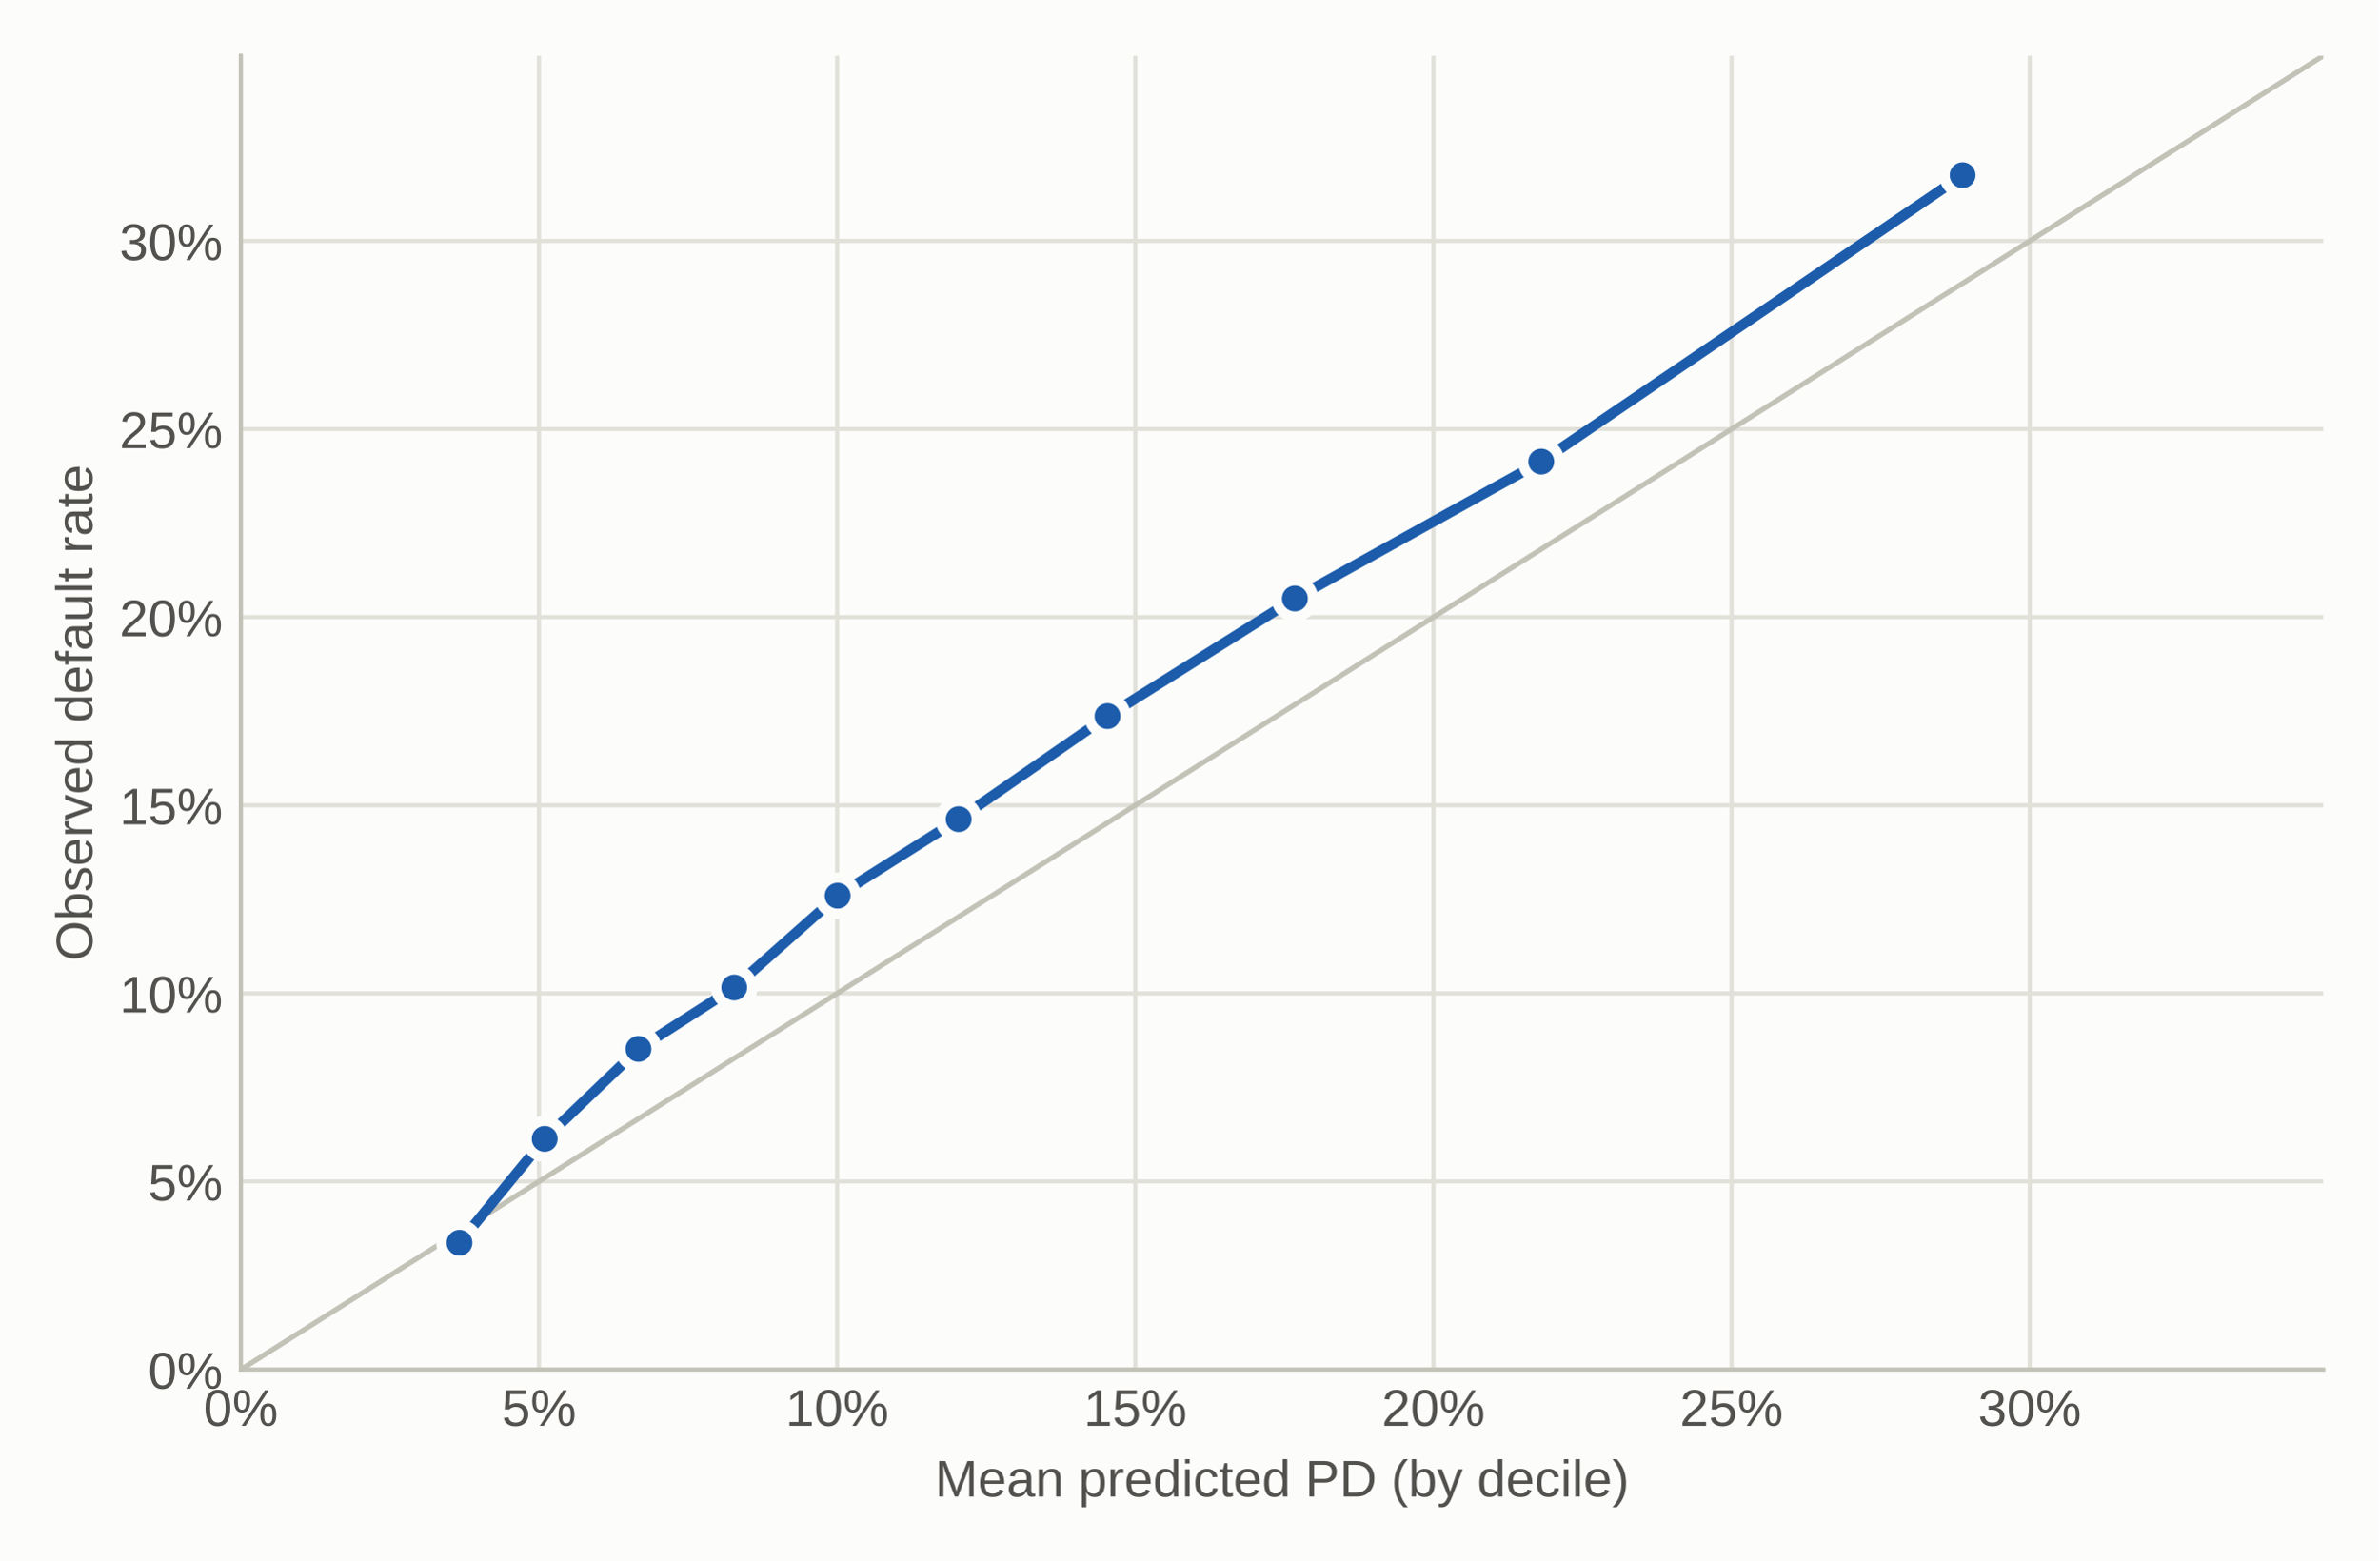
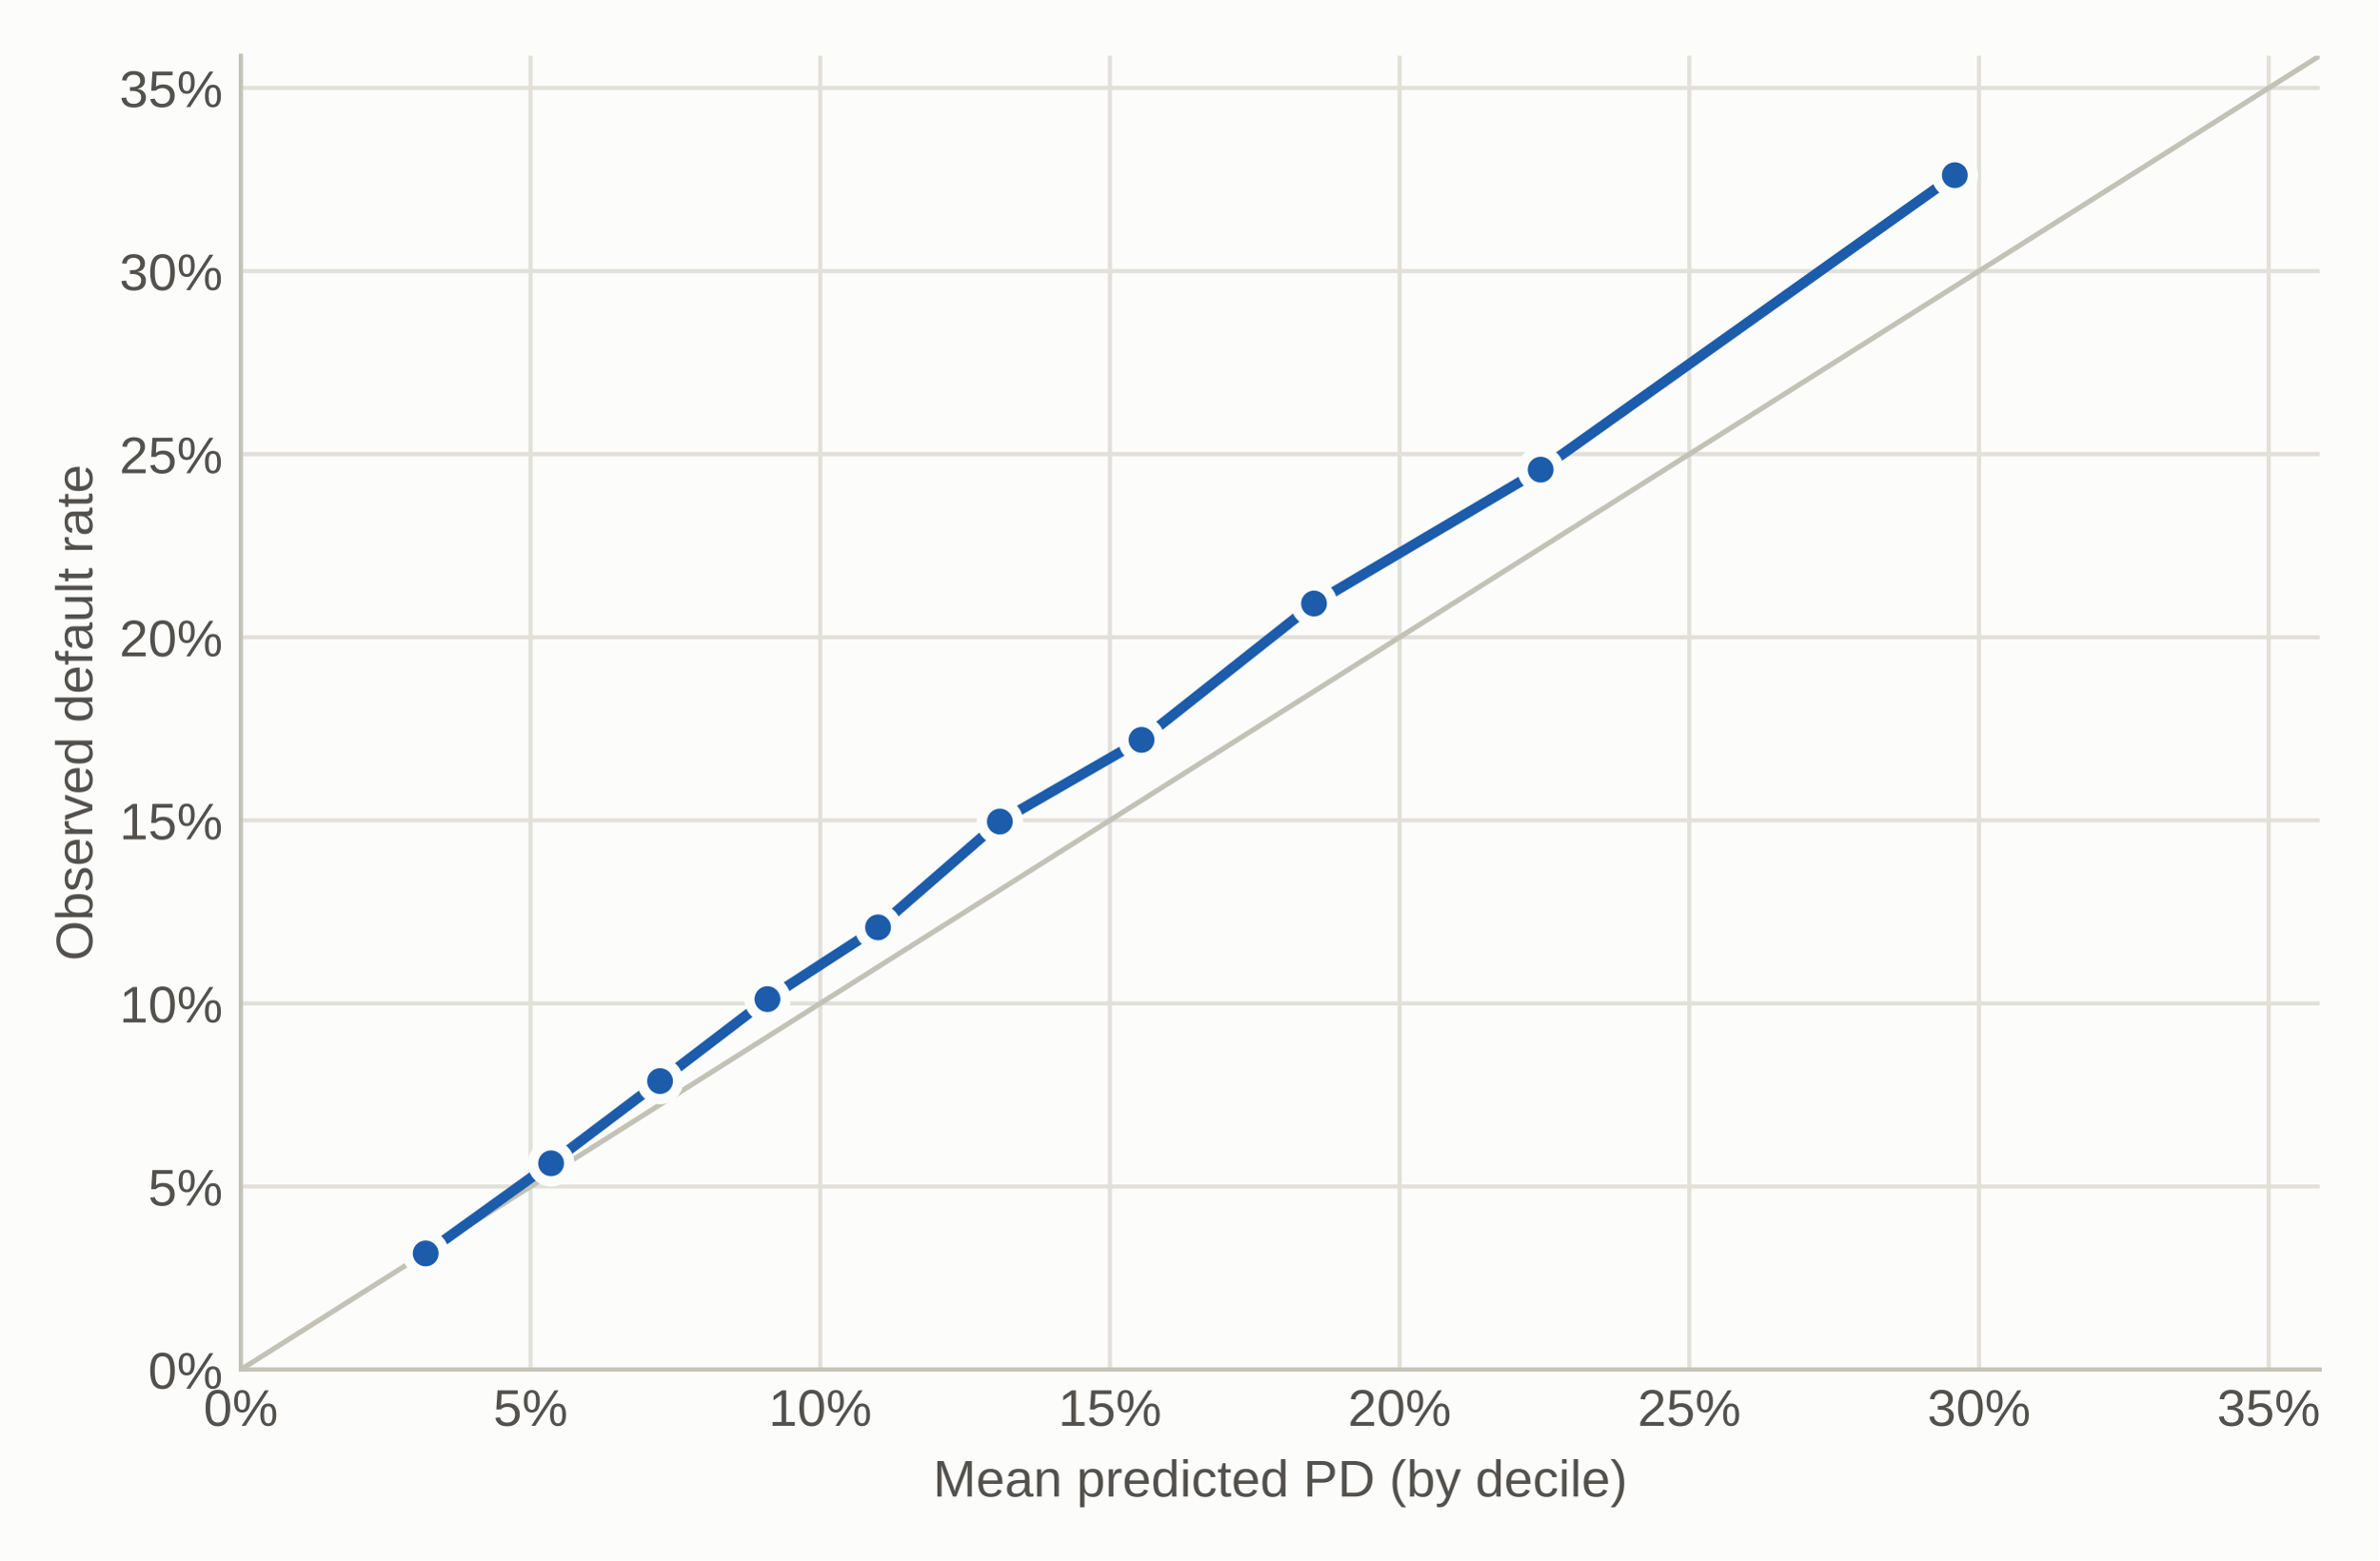
<svg xmlns="http://www.w3.org/2000/svg" xmlns:xlink="http://www.w3.org/1999/xlink" width="460.8pt" height="302.4pt" viewBox="0 0 460.8 302.4" version="1.1">
  <defs>
    <style type="text/css">*{stroke-linejoin: round; stroke-linecap: butt}</style>
  </defs>
  <g id="figure_1">
    <g id="patch_1">
      <path d="M 0 302.4  L 460.8 302.4  L 460.8 0  L 0 0  z " style="fill: #fcfcfb" />
    </g>
    <g id="axes_1">
      <g id="patch_2">
-         <path d="M 46.65 265.38  L 450 265.38  L 450 10.8  L 46.65 10.8  z " style="fill: #fcfcfb" />
+         <path d="M 46.65 265.38  L 449.305 265.38  L 449.305 10.8  L 46.65 10.8  z " style="fill: #fcfcfb" />
      </g>
      <g id="matplotlib.axis_1">
        <g id="xtick_1">
          <g id="line2d_1">
-             <path d="M 46.65 265.38  L 46.65 10.8  " clip-path="url(#p45bcf01f2d)" style="fill: none; stroke: #e1e0d9; stroke-width: 0.8; stroke-linecap: square" />
+             <path d="M 46.65 265.38  L 46.65 10.8  " clip-path="url(#p8dd56efabe)" style="fill: none; stroke: #e1e0d9; stroke-width: 0.8; stroke-linecap: square" />
          </g>
          <g id="line2d_2" />
          <g id="text_1">
            <text style="font-size: 10px; font-family: 'Segoe UI', 'Arial', 'DejaVu Sans'; text-anchor: middle; fill: #52514e" x="46.65" y="276.283" transform="rotate(-0 46.65 276.2831)">0%</text>
          </g>
        </g>
        <g id="xtick_2">
          <g id="line2d_3">
-             <path d="M 104.399 265.38  L 104.399 10.8  " clip-path="url(#p45bcf01f2d)" style="fill: none; stroke: #e1e0d9; stroke-width: 0.8; stroke-linecap: square" />
+             <path d="M 102.762 265.38  L 102.762 10.8  " clip-path="url(#p8dd56efabe)" style="fill: none; stroke: #e1e0d9; stroke-width: 0.8; stroke-linecap: square" />
          </g>
          <g id="line2d_4" />
          <g id="text_2">
-             <text style="font-size: 10px; font-family: 'Segoe UI', 'Arial', 'DejaVu Sans'; text-anchor: middle; fill: #52514e" x="104.399" y="276.283" transform="rotate(-0 104.3989 276.2831)">5%</text>
+             <text style="font-size: 10px; font-family: 'Segoe UI', 'Arial', 'DejaVu Sans'; text-anchor: middle; fill: #52514e" x="102.762" y="276.283" transform="rotate(-0 102.762 276.2831)">5%</text>
          </g>
        </g>
        <g id="xtick_3">
          <g id="line2d_5">
-             <path d="M 162.148 265.38  L 162.148 10.8  " clip-path="url(#p45bcf01f2d)" style="fill: none; stroke: #e1e0d9; stroke-width: 0.8; stroke-linecap: square" />
+             <path d="M 158.874 265.38  L 158.874 10.8  " clip-path="url(#p8dd56efabe)" style="fill: none; stroke: #e1e0d9; stroke-width: 0.8; stroke-linecap: square" />
          </g>
          <g id="line2d_6" />
          <g id="text_3">
-             <text style="font-size: 10px; font-family: 'Segoe UI', 'Arial', 'DejaVu Sans'; text-anchor: middle; fill: #52514e" x="162.148" y="276.283" transform="rotate(-0 162.1478 276.2831)">10%</text>
+             <text style="font-size: 10px; font-family: 'Segoe UI', 'Arial', 'DejaVu Sans'; text-anchor: middle; fill: #52514e" x="158.874" y="276.283" transform="rotate(-0 158.8739 276.2831)">10%</text>
          </g>
        </g>
        <g id="xtick_4">
          <g id="line2d_7">
-             <path d="M 219.897 265.38  L 219.897 10.8  " clip-path="url(#p45bcf01f2d)" style="fill: none; stroke: #e1e0d9; stroke-width: 0.8; stroke-linecap: square" />
+             <path d="M 214.986 265.38  L 214.986 10.8  " clip-path="url(#p8dd56efabe)" style="fill: none; stroke: #e1e0d9; stroke-width: 0.8; stroke-linecap: square" />
          </g>
          <g id="line2d_8" />
          <g id="text_4">
-             <text style="font-size: 10px; font-family: 'Segoe UI', 'Arial', 'DejaVu Sans'; text-anchor: middle; fill: #52514e" x="219.897" y="276.283" transform="rotate(-0 219.8967 276.2831)">15%</text>
+             <text style="font-size: 10px; font-family: 'Segoe UI', 'Arial', 'DejaVu Sans'; text-anchor: middle; fill: #52514e" x="214.986" y="276.283" transform="rotate(-0 214.9859 276.2831)">15%</text>
          </g>
        </g>
        <g id="xtick_5">
          <g id="line2d_9">
-             <path d="M 277.646 265.38  L 277.646 10.8  " clip-path="url(#p45bcf01f2d)" style="fill: none; stroke: #e1e0d9; stroke-width: 0.8; stroke-linecap: square" />
+             <path d="M 271.098 265.38  L 271.098 10.8  " clip-path="url(#p8dd56efabe)" style="fill: none; stroke: #e1e0d9; stroke-width: 0.8; stroke-linecap: square" />
          </g>
          <g id="line2d_10" />
          <g id="text_5">
-             <text style="font-size: 10px; font-family: 'Segoe UI', 'Arial', 'DejaVu Sans'; text-anchor: middle; fill: #52514e" x="277.646" y="276.283" transform="rotate(-0 277.6457 276.2831)">20%</text>
+             <text style="font-size: 10px; font-family: 'Segoe UI', 'Arial', 'DejaVu Sans'; text-anchor: middle; fill: #52514e" x="271.098" y="276.283" transform="rotate(-0 271.0978 276.2831)">20%</text>
          </g>
        </g>
        <g id="xtick_6">
          <g id="line2d_11">
-             <path d="M 335.395 265.38  L 335.395 10.8  " clip-path="url(#p45bcf01f2d)" style="fill: none; stroke: #e1e0d9; stroke-width: 0.8; stroke-linecap: square" />
+             <path d="M 327.21 265.38  L 327.21 10.8  " clip-path="url(#p8dd56efabe)" style="fill: none; stroke: #e1e0d9; stroke-width: 0.8; stroke-linecap: square" />
          </g>
          <g id="line2d_12" />
          <g id="text_6">
-             <text style="font-size: 10px; font-family: 'Segoe UI', 'Arial', 'DejaVu Sans'; text-anchor: middle; fill: #52514e" x="335.395" y="276.283" transform="rotate(-0 335.3946 276.2831)">25%</text>
+             <text style="font-size: 10px; font-family: 'Segoe UI', 'Arial', 'DejaVu Sans'; text-anchor: middle; fill: #52514e" x="327.21" y="276.283" transform="rotate(-0 327.2098 276.2831)">25%</text>
          </g>
        </g>
        <g id="xtick_7">
          <g id="line2d_13">
-             <path d="M 393.143 265.38  L 393.143 10.8  " clip-path="url(#p45bcf01f2d)" style="fill: none; stroke: #e1e0d9; stroke-width: 0.8; stroke-linecap: square" />
+             <path d="M 383.322 265.38  L 383.322 10.8  " clip-path="url(#p8dd56efabe)" style="fill: none; stroke: #e1e0d9; stroke-width: 0.8; stroke-linecap: square" />
          </g>
          <g id="line2d_14" />
          <g id="text_7">
-             <text style="font-size: 10px; font-family: 'Segoe UI', 'Arial', 'DejaVu Sans'; text-anchor: middle; fill: #52514e" x="393.143" y="276.283" transform="rotate(-0 393.1435 276.2831)">30%</text>
-           </g>
-         </g>
-         <g id="text_8">
-           <text style="font-size: 10px; font-family: 'Segoe UI', 'Arial', 'DejaVu Sans'; text-anchor: middle; fill: #52514e" x="248.325" y="289.986" transform="rotate(-0 248.325 289.9862)">Mean predicted PD (by decile)</text>
+             <text style="font-size: 10px; font-family: 'Segoe UI', 'Arial', 'DejaVu Sans'; text-anchor: middle; fill: #52514e" x="383.322" y="276.283" transform="rotate(-0 383.3217 276.2831)">30%</text>
+           </g>
+         </g>
+         <g id="xtick_8">
+           <g id="line2d_15">
+             <path d="M 439.434 265.38  L 439.434 10.8  " clip-path="url(#p8dd56efabe)" style="fill: none; stroke: #e1e0d9; stroke-width: 0.8; stroke-linecap: square" />
+           </g>
+           <g id="line2d_16" />
+           <g id="text_8">
+             <text style="font-size: 10px; font-family: 'Segoe UI', 'Arial', 'DejaVu Sans'; text-anchor: middle; fill: #52514e" x="439.434" y="276.283" transform="rotate(-0 439.4337 276.2831)">35%</text>
+           </g>
+         </g>
+         <g id="text_9">
+           <text style="font-size: 10px; font-family: 'Segoe UI', 'Arial', 'DejaVu Sans'; text-anchor: middle; fill: #52514e" x="247.978" y="289.986" transform="rotate(-0 247.9776 289.9862)">Mean predicted PD (by decile)</text>
        </g>
      </g>
      <g id="matplotlib.axis_2">
        <g id="ytick_1">
-           <g id="line2d_15">
-             <path d="M 46.65 265.38  L 450 265.38  " clip-path="url(#p45bcf01f2d)" style="fill: none; stroke: #e1e0d9; stroke-width: 0.8; stroke-linecap: square" />
-           </g>
-           <g id="line2d_16" />
-           <g id="text_9">
-             <text style="font-size: 10px; font-family: 'Segoe UI', 'Arial', 'DejaVu Sans'; text-anchor: end; fill: #52514e" x="43.15" y="269.082" transform="rotate(-0 43.15 269.0816)">0%</text>
-           </g>
-         </g>
-         <g id="ytick_2">
          <g id="line2d_17">
-             <path d="M 46.65 228.931  L 450 228.931  " clip-path="url(#p45bcf01f2d)" style="fill: none; stroke: #e1e0d9; stroke-width: 0.8; stroke-linecap: square" />
+             <path d="M 46.65 265.38  L 449.305 265.38  " clip-path="url(#p8dd56efabe)" style="fill: none; stroke: #e1e0d9; stroke-width: 0.8; stroke-linecap: square" />
          </g>
          <g id="line2d_18" />
          <g id="text_10">
-             <text style="font-size: 10px; font-family: 'Segoe UI', 'Arial', 'DejaVu Sans'; text-anchor: end; fill: #52514e" x="43.15" y="232.633" transform="rotate(-0 43.15 232.6325)">5%</text>
-           </g>
-         </g>
-         <g id="ytick_3">
+             <text style="font-size: 10px; font-family: 'Segoe UI', 'Arial', 'DejaVu Sans'; text-anchor: end; fill: #52514e" x="43.15" y="269.082" transform="rotate(-0 43.15 269.0816)">0%</text>
+           </g>
+         </g>
+         <g id="ytick_2">
          <g id="line2d_19">
-             <path d="M 46.65 192.482  L 450 192.482  " clip-path="url(#p45bcf01f2d)" style="fill: none; stroke: #e1e0d9; stroke-width: 0.8; stroke-linecap: square" />
+             <path d="M 46.65 229.903  L 449.305 229.903  " clip-path="url(#p8dd56efabe)" style="fill: none; stroke: #e1e0d9; stroke-width: 0.8; stroke-linecap: square" />
          </g>
          <g id="line2d_20" />
          <g id="text_11">
-             <text style="font-size: 10px; font-family: 'Segoe UI', 'Arial', 'DejaVu Sans'; text-anchor: end; fill: #52514e" x="43.15" y="196.183" transform="rotate(-0 43.15 196.1835)">10%</text>
-           </g>
-         </g>
-         <g id="ytick_4">
+             <text style="font-size: 10px; font-family: 'Segoe UI', 'Arial', 'DejaVu Sans'; text-anchor: end; fill: #52514e" x="43.15" y="233.605" transform="rotate(-0 43.15 233.6046)">5%</text>
+           </g>
+         </g>
+         <g id="ytick_3">
          <g id="line2d_21">
-             <path d="M 46.65 156.033  L 450 156.033  " clip-path="url(#p45bcf01f2d)" style="fill: none; stroke: #e1e0d9; stroke-width: 0.8; stroke-linecap: square" />
+             <path d="M 46.65 194.426  L 449.305 194.426  " clip-path="url(#p8dd56efabe)" style="fill: none; stroke: #e1e0d9; stroke-width: 0.8; stroke-linecap: square" />
          </g>
          <g id="line2d_22" />
          <g id="text_12">
-             <text style="font-size: 10px; font-family: 'Segoe UI', 'Arial', 'DejaVu Sans'; text-anchor: end; fill: #52514e" x="43.15" y="159.734" transform="rotate(-0 43.15 159.7345)">15%</text>
-           </g>
-         </g>
-         <g id="ytick_5">
+             <text style="font-size: 10px; font-family: 'Segoe UI', 'Arial', 'DejaVu Sans'; text-anchor: end; fill: #52514e" x="43.15" y="198.128" transform="rotate(-0 43.15 198.1276)">10%</text>
+           </g>
+         </g>
+         <g id="ytick_4">
          <g id="line2d_23">
-             <path d="M 46.65 119.584  L 450 119.584  " clip-path="url(#p45bcf01f2d)" style="fill: none; stroke: #e1e0d9; stroke-width: 0.8; stroke-linecap: square" />
+             <path d="M 46.65 158.949  L 449.305 158.949  " clip-path="url(#p8dd56efabe)" style="fill: none; stroke: #e1e0d9; stroke-width: 0.8; stroke-linecap: square" />
          </g>
          <g id="line2d_24" />
          <g id="text_13">
-             <text style="font-size: 10px; font-family: 'Segoe UI', 'Arial', 'DejaVu Sans'; text-anchor: end; fill: #52514e" x="43.15" y="123.285" transform="rotate(-0 43.15 123.2854)">20%</text>
-           </g>
-         </g>
-         <g id="ytick_6">
+             <text style="font-size: 10px; font-family: 'Segoe UI', 'Arial', 'DejaVu Sans'; text-anchor: end; fill: #52514e" x="43.15" y="162.651" transform="rotate(-0 43.15 162.6507)">15%</text>
+           </g>
+         </g>
+         <g id="ytick_5">
          <g id="line2d_25">
-             <path d="M 46.65 83.135  L 450 83.135  " clip-path="url(#p45bcf01f2d)" style="fill: none; stroke: #e1e0d9; stroke-width: 0.8; stroke-linecap: square" />
+             <path d="M 46.65 123.472  L 449.305 123.472  " clip-path="url(#p8dd56efabe)" style="fill: none; stroke: #e1e0d9; stroke-width: 0.8; stroke-linecap: square" />
          </g>
          <g id="line2d_26" />
          <g id="text_14">
-             <text style="font-size: 10px; font-family: 'Segoe UI', 'Arial', 'DejaVu Sans'; text-anchor: end; fill: #52514e" x="43.15" y="86.836" transform="rotate(-0 43.15 86.83638)">25%</text>
-           </g>
-         </g>
-         <g id="ytick_7">
+             <text style="font-size: 10px; font-family: 'Segoe UI', 'Arial', 'DejaVu Sans'; text-anchor: end; fill: #52514e" x="43.15" y="127.174" transform="rotate(-0 43.15 127.1737)">20%</text>
+           </g>
+         </g>
+         <g id="ytick_6">
          <g id="line2d_27">
-             <path d="M 46.65 46.686  L 450 46.686  " clip-path="url(#p45bcf01f2d)" style="fill: none; stroke: #e1e0d9; stroke-width: 0.8; stroke-linecap: square" />
+             <path d="M 46.65 87.995  L 449.305 87.995  " clip-path="url(#p8dd56efabe)" style="fill: none; stroke: #e1e0d9; stroke-width: 0.8; stroke-linecap: square" />
          </g>
          <g id="line2d_28" />
          <g id="text_15">
-             <text style="font-size: 10px; font-family: 'Segoe UI', 'Arial', 'DejaVu Sans'; text-anchor: end; fill: #52514e" x="43.15" y="50.387" transform="rotate(-0 43.15 50.38735)">30%</text>
-           </g>
-         </g>
-         <g id="text_16">
+             <text style="font-size: 10px; font-family: 'Segoe UI', 'Arial', 'DejaVu Sans'; text-anchor: end; fill: #52514e" x="43.15" y="91.697" transform="rotate(-0 43.15 91.69678)">25%</text>
+           </g>
+         </g>
+         <g id="ytick_7">
+           <g id="line2d_29">
+             <path d="M 46.65 52.518  L 449.305 52.518  " clip-path="url(#p8dd56efabe)" style="fill: none; stroke: #e1e0d9; stroke-width: 0.8; stroke-linecap: square" />
+           </g>
+           <g id="line2d_30" />
+           <g id="text_16">
+             <text style="font-size: 10px; font-family: 'Segoe UI', 'Arial', 'DejaVu Sans'; text-anchor: end; fill: #52514e" x="43.15" y="56.22" transform="rotate(-0 43.15 56.21982)">30%</text>
+           </g>
+         </g>
+         <g id="ytick_8">
+           <g id="line2d_31">
+             <path d="M 46.65 17.041  L 449.305 17.041  " clip-path="url(#p8dd56efabe)" style="fill: none; stroke: #e1e0d9; stroke-width: 0.8; stroke-linecap: square" />
+           </g>
+           <g id="line2d_32" />
+           <g id="text_17">
+             <text style="font-size: 10px; font-family: 'Segoe UI', 'Arial', 'DejaVu Sans'; text-anchor: end; fill: #52514e" x="43.15" y="20.743" transform="rotate(-0 43.15 20.74287)">35%</text>
+           </g>
+         </g>
+         <g id="text_18">
          <text style="font-size: 10px; font-family: 'Segoe UI', 'Arial', 'DejaVu Sans'; text-anchor: middle; fill: #52514e" x="17.884" y="138.09" transform="rotate(-90 17.88437 138.09)">Observed default rate</text>
        </g>
      </g>
-       <g id="line2d_29">
-         <path d="M 46.65 265.38  L 450 10.8  " clip-path="url(#p45bcf01f2d)" style="fill: none; stroke: #c3c2b7; stroke-linecap: square" />
-       </g>
-       <g id="line2d_30">
-         <path d="M 88.996 240.813  L 105.498 220.681  L 123.661 203.255  L 142.207 191.345  L 162.239 173.558  L 185.684 158.732  L 214.515 138.758  L 250.809 115.97  L 298.529 89.444  L 380.144 33.944  " clip-path="url(#p45bcf01f2d)" style="fill: none; stroke: #1c5cab; stroke-width: 2; stroke-linecap: square" />
+       <g id="line2d_33">
+         <path d="M 46.65 265.38  L 449.305 10.8  " clip-path="url(#p8dd56efabe)" style="fill: none; stroke: #c3c2b7; stroke-linecap: square" />
+       </g>
+       <g id="line2d_34">
+         <path d="M 82.448 242.874  L 106.739 225.411  L 127.846 209.478  L 148.648 193.596  L 170.068 179.695  L 193.662 159.193  L 221.108 143.364  L 254.514 116.944  L 298.415 91  L 378.637 33.944  " clip-path="url(#p8dd56efabe)" style="fill: none; stroke: #1c5cab; stroke-width: 2; stroke-linecap: square" />
        <defs>
-           <path id="m8d238bf898" d="M 0 3.5  C 0.928 3.5 1.819 3.131 2.475 2.475  C 3.131 1.819 3.5 0.928 3.5 0  C 3.5 -0.928 3.131 -1.819 2.475 -2.475  C 1.819 -3.131 0.928 -3.5 0 -3.5  C -0.928 -3.5 -1.819 -3.131 -2.475 -2.475  C -3.131 -1.819 -3.5 -0.928 -3.5 0  C -3.5 0.928 -3.131 1.819 -2.475 2.475  C -1.819 3.131 -0.928 3.5 0 3.5  z " style="stroke: #fcfcfb; stroke-width: 2" />
+           <path id="m500822bcd4" d="M 0 3.5  C 0.928 3.5 1.819 3.131 2.475 2.475  C 3.131 1.819 3.5 0.928 3.5 0  C 3.5 -0.928 3.131 -1.819 2.475 -2.475  C 1.819 -3.131 0.928 -3.5 0 -3.5  C -0.928 -3.5 -1.819 -3.131 -2.475 -2.475  C -3.131 -1.819 -3.5 -0.928 -3.5 0  C -3.5 0.928 -3.131 1.819 -2.475 2.475  C -1.819 3.131 -0.928 3.5 0 3.5  z " style="stroke: #fcfcfb; stroke-width: 2" />
        </defs>
-         <g clip-path="url(#p45bcf01f2d)">
-           <use xlink:href="#m8d238bf898" x="88.996" y="240.813" style="fill: #1c5cab; stroke: #fcfcfb; stroke-width: 2" />
-           <use xlink:href="#m8d238bf898" x="105.498" y="220.681" style="fill: #1c5cab; stroke: #fcfcfb; stroke-width: 2" />
-           <use xlink:href="#m8d238bf898" x="123.661" y="203.255" style="fill: #1c5cab; stroke: #fcfcfb; stroke-width: 2" />
-           <use xlink:href="#m8d238bf898" x="142.207" y="191.345" style="fill: #1c5cab; stroke: #fcfcfb; stroke-width: 2" />
-           <use xlink:href="#m8d238bf898" x="162.239" y="173.558" style="fill: #1c5cab; stroke: #fcfcfb; stroke-width: 2" />
-           <use xlink:href="#m8d238bf898" x="185.684" y="158.732" style="fill: #1c5cab; stroke: #fcfcfb; stroke-width: 2" />
-           <use xlink:href="#m8d238bf898" x="214.515" y="138.758" style="fill: #1c5cab; stroke: #fcfcfb; stroke-width: 2" />
-           <use xlink:href="#m8d238bf898" x="250.809" y="115.97" style="fill: #1c5cab; stroke: #fcfcfb; stroke-width: 2" />
-           <use xlink:href="#m8d238bf898" x="298.529" y="89.444" style="fill: #1c5cab; stroke: #fcfcfb; stroke-width: 2" />
-           <use xlink:href="#m8d238bf898" x="380.144" y="33.944" style="fill: #1c5cab; stroke: #fcfcfb; stroke-width: 2" />
+         <g clip-path="url(#p8dd56efabe)">
+           <use xlink:href="#m500822bcd4" x="82.448" y="242.874" style="fill: #1c5cab; stroke: #fcfcfb; stroke-width: 2" />
+           <use xlink:href="#m500822bcd4" x="106.739" y="225.411" style="fill: #1c5cab; stroke: #fcfcfb; stroke-width: 2" />
+           <use xlink:href="#m500822bcd4" x="127.846" y="209.478" style="fill: #1c5cab; stroke: #fcfcfb; stroke-width: 2" />
+           <use xlink:href="#m500822bcd4" x="148.648" y="193.596" style="fill: #1c5cab; stroke: #fcfcfb; stroke-width: 2" />
+           <use xlink:href="#m500822bcd4" x="170.068" y="179.695" style="fill: #1c5cab; stroke: #fcfcfb; stroke-width: 2" />
+           <use xlink:href="#m500822bcd4" x="193.662" y="159.193" style="fill: #1c5cab; stroke: #fcfcfb; stroke-width: 2" />
+           <use xlink:href="#m500822bcd4" x="221.108" y="143.364" style="fill: #1c5cab; stroke: #fcfcfb; stroke-width: 2" />
+           <use xlink:href="#m500822bcd4" x="254.514" y="116.944" style="fill: #1c5cab; stroke: #fcfcfb; stroke-width: 2" />
+           <use xlink:href="#m500822bcd4" x="298.415" y="91" style="fill: #1c5cab; stroke: #fcfcfb; stroke-width: 2" />
+           <use xlink:href="#m500822bcd4" x="378.637" y="33.944" style="fill: #1c5cab; stroke: #fcfcfb; stroke-width: 2" />
        </g>
      </g>
      <g id="patch_3">
        <path d="M 46.65 265.38  L 46.65 10.8  " style="fill: none; stroke: #c3c2b7; stroke-width: 0.8; stroke-linejoin: miter; stroke-linecap: square" />
      </g>
      <g id="patch_4">
-         <path d="M 46.65 265.38  L 450 265.38  " style="fill: none; stroke: #c3c2b7; stroke-width: 0.8; stroke-linejoin: miter; stroke-linecap: square" />
+         <path d="M 46.65 265.38  L 449.305 265.38  " style="fill: none; stroke: #c3c2b7; stroke-width: 0.8; stroke-linejoin: miter; stroke-linecap: square" />
      </g>
    </g>
  </g>
  <defs>
-     <clipPath id="p45bcf01f2d">
-       <rect x="46.65" y="10.8" width="403.35" height="254.58" />
+     <clipPath id="p8dd56efabe">
+       <rect x="46.65" y="10.8" width="402.655" height="254.58" />
    </clipPath>
  </defs>
</svg>
